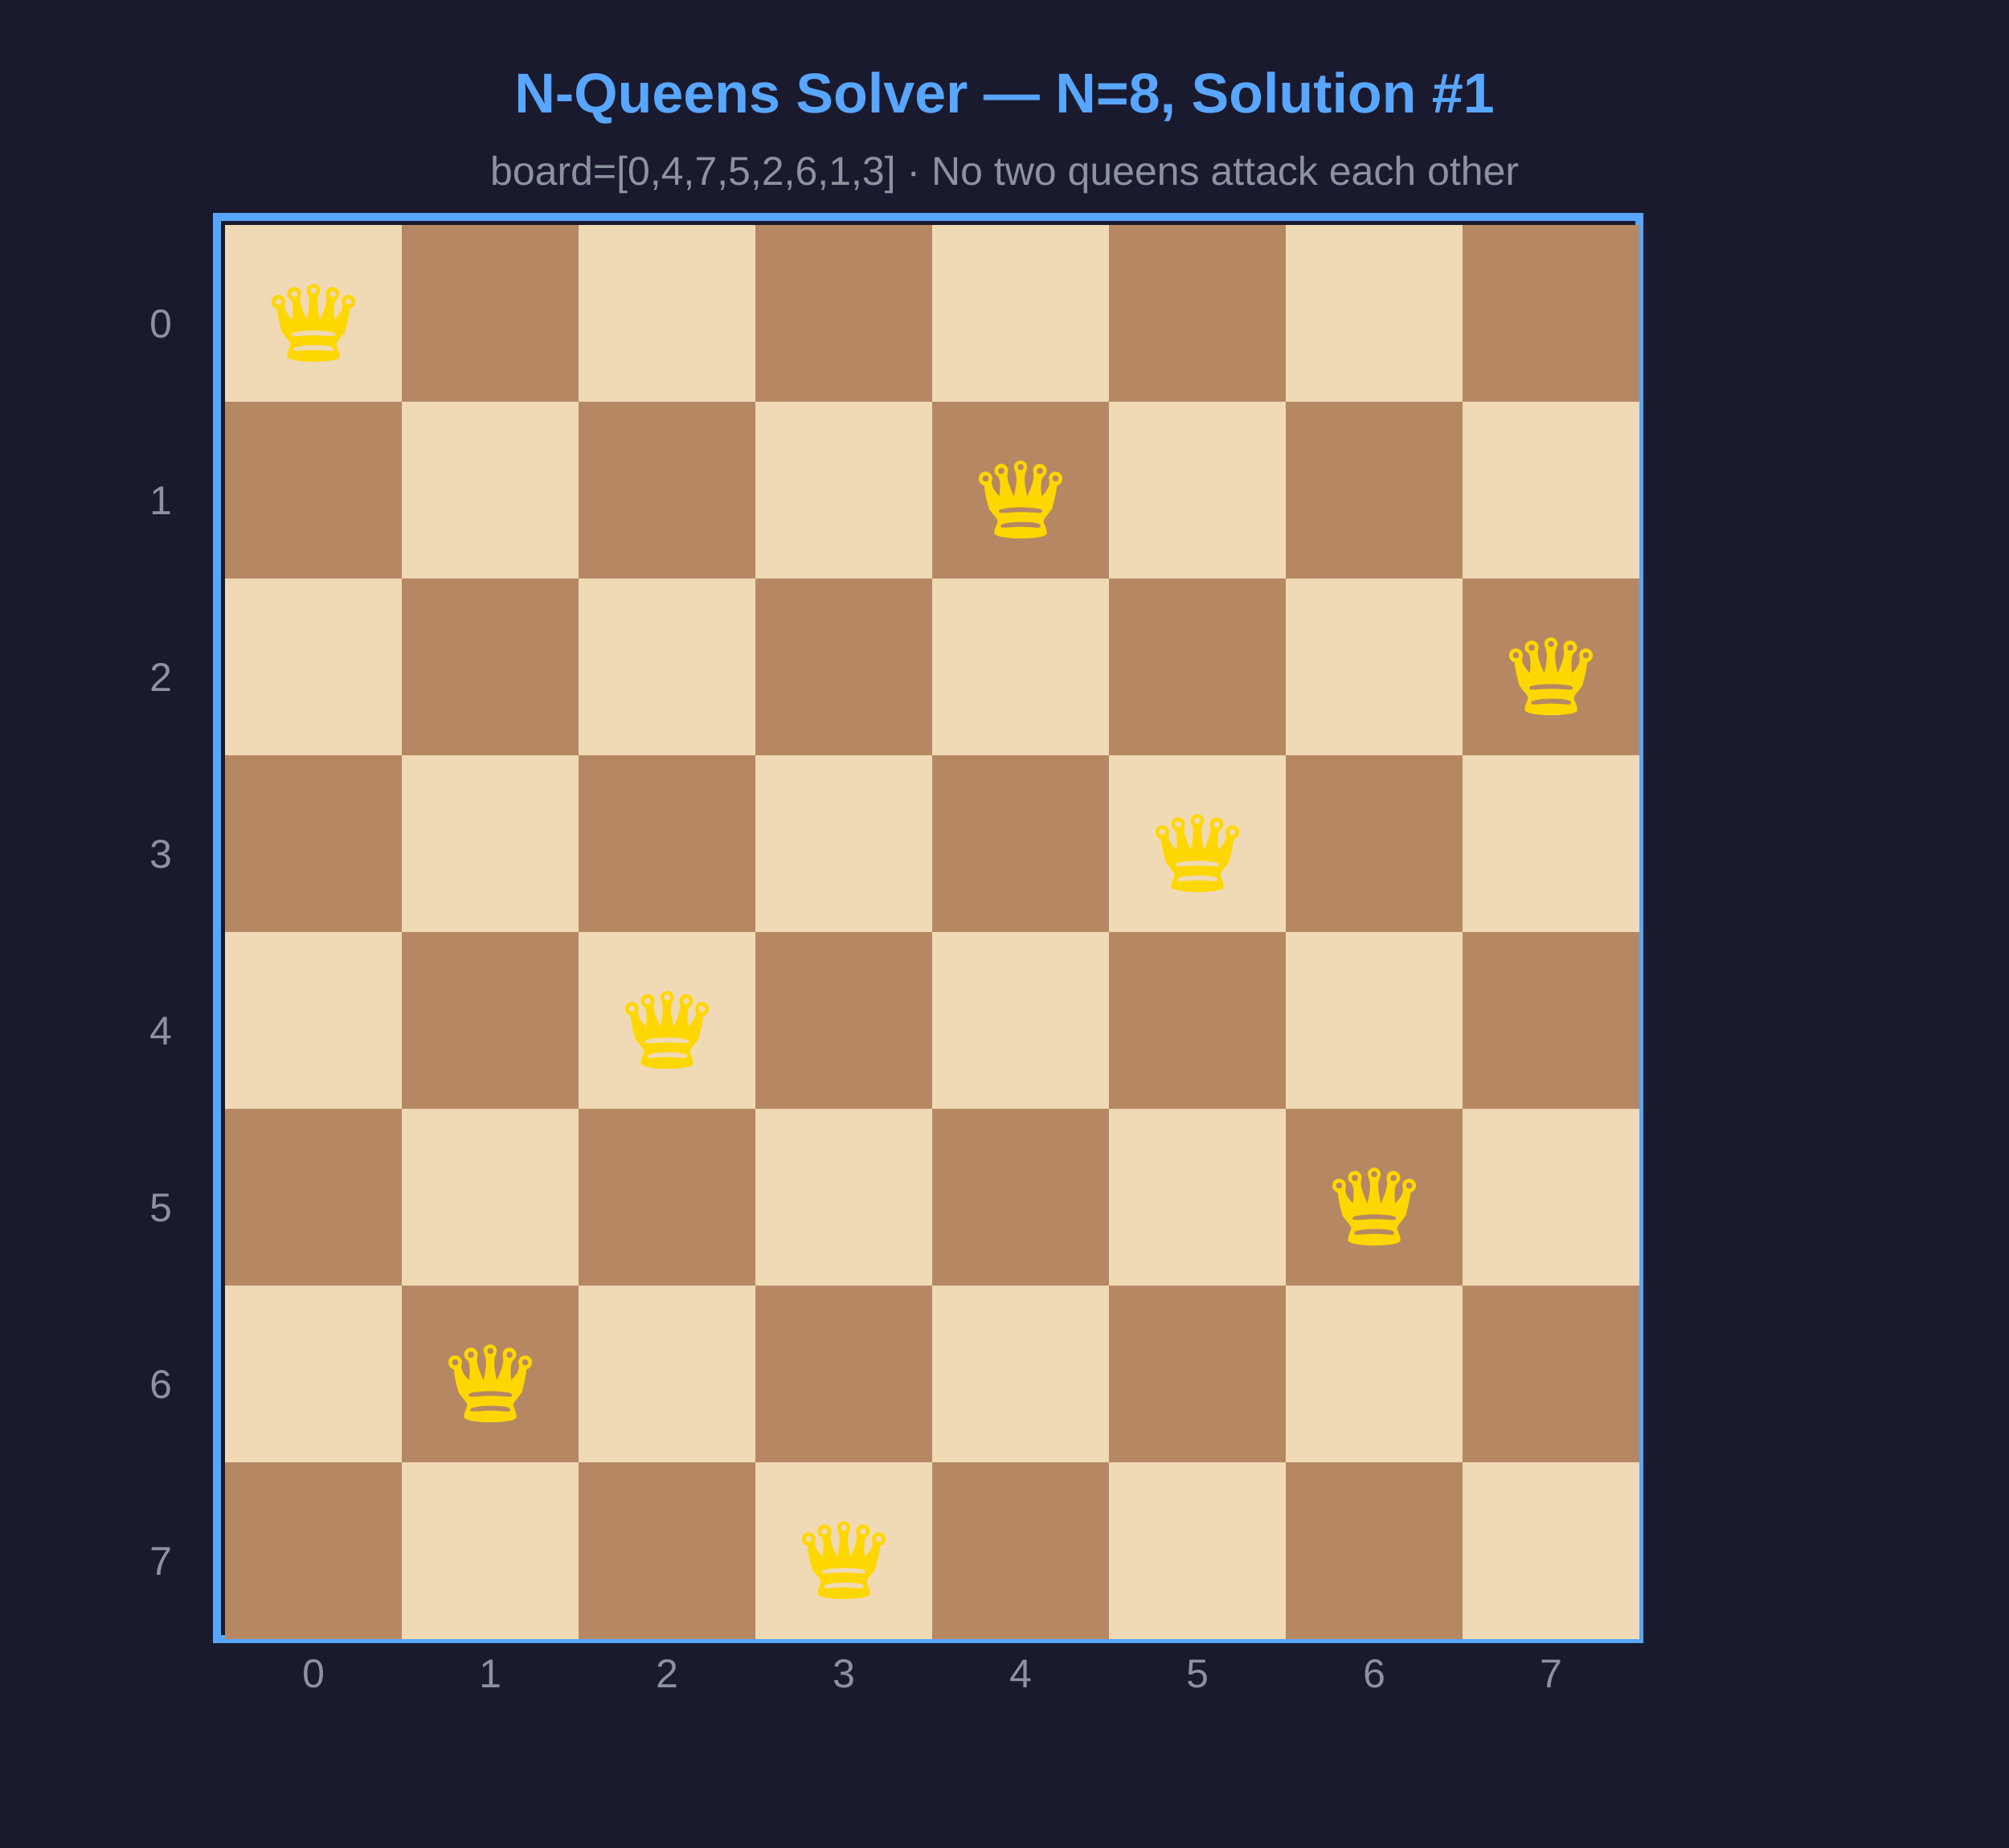
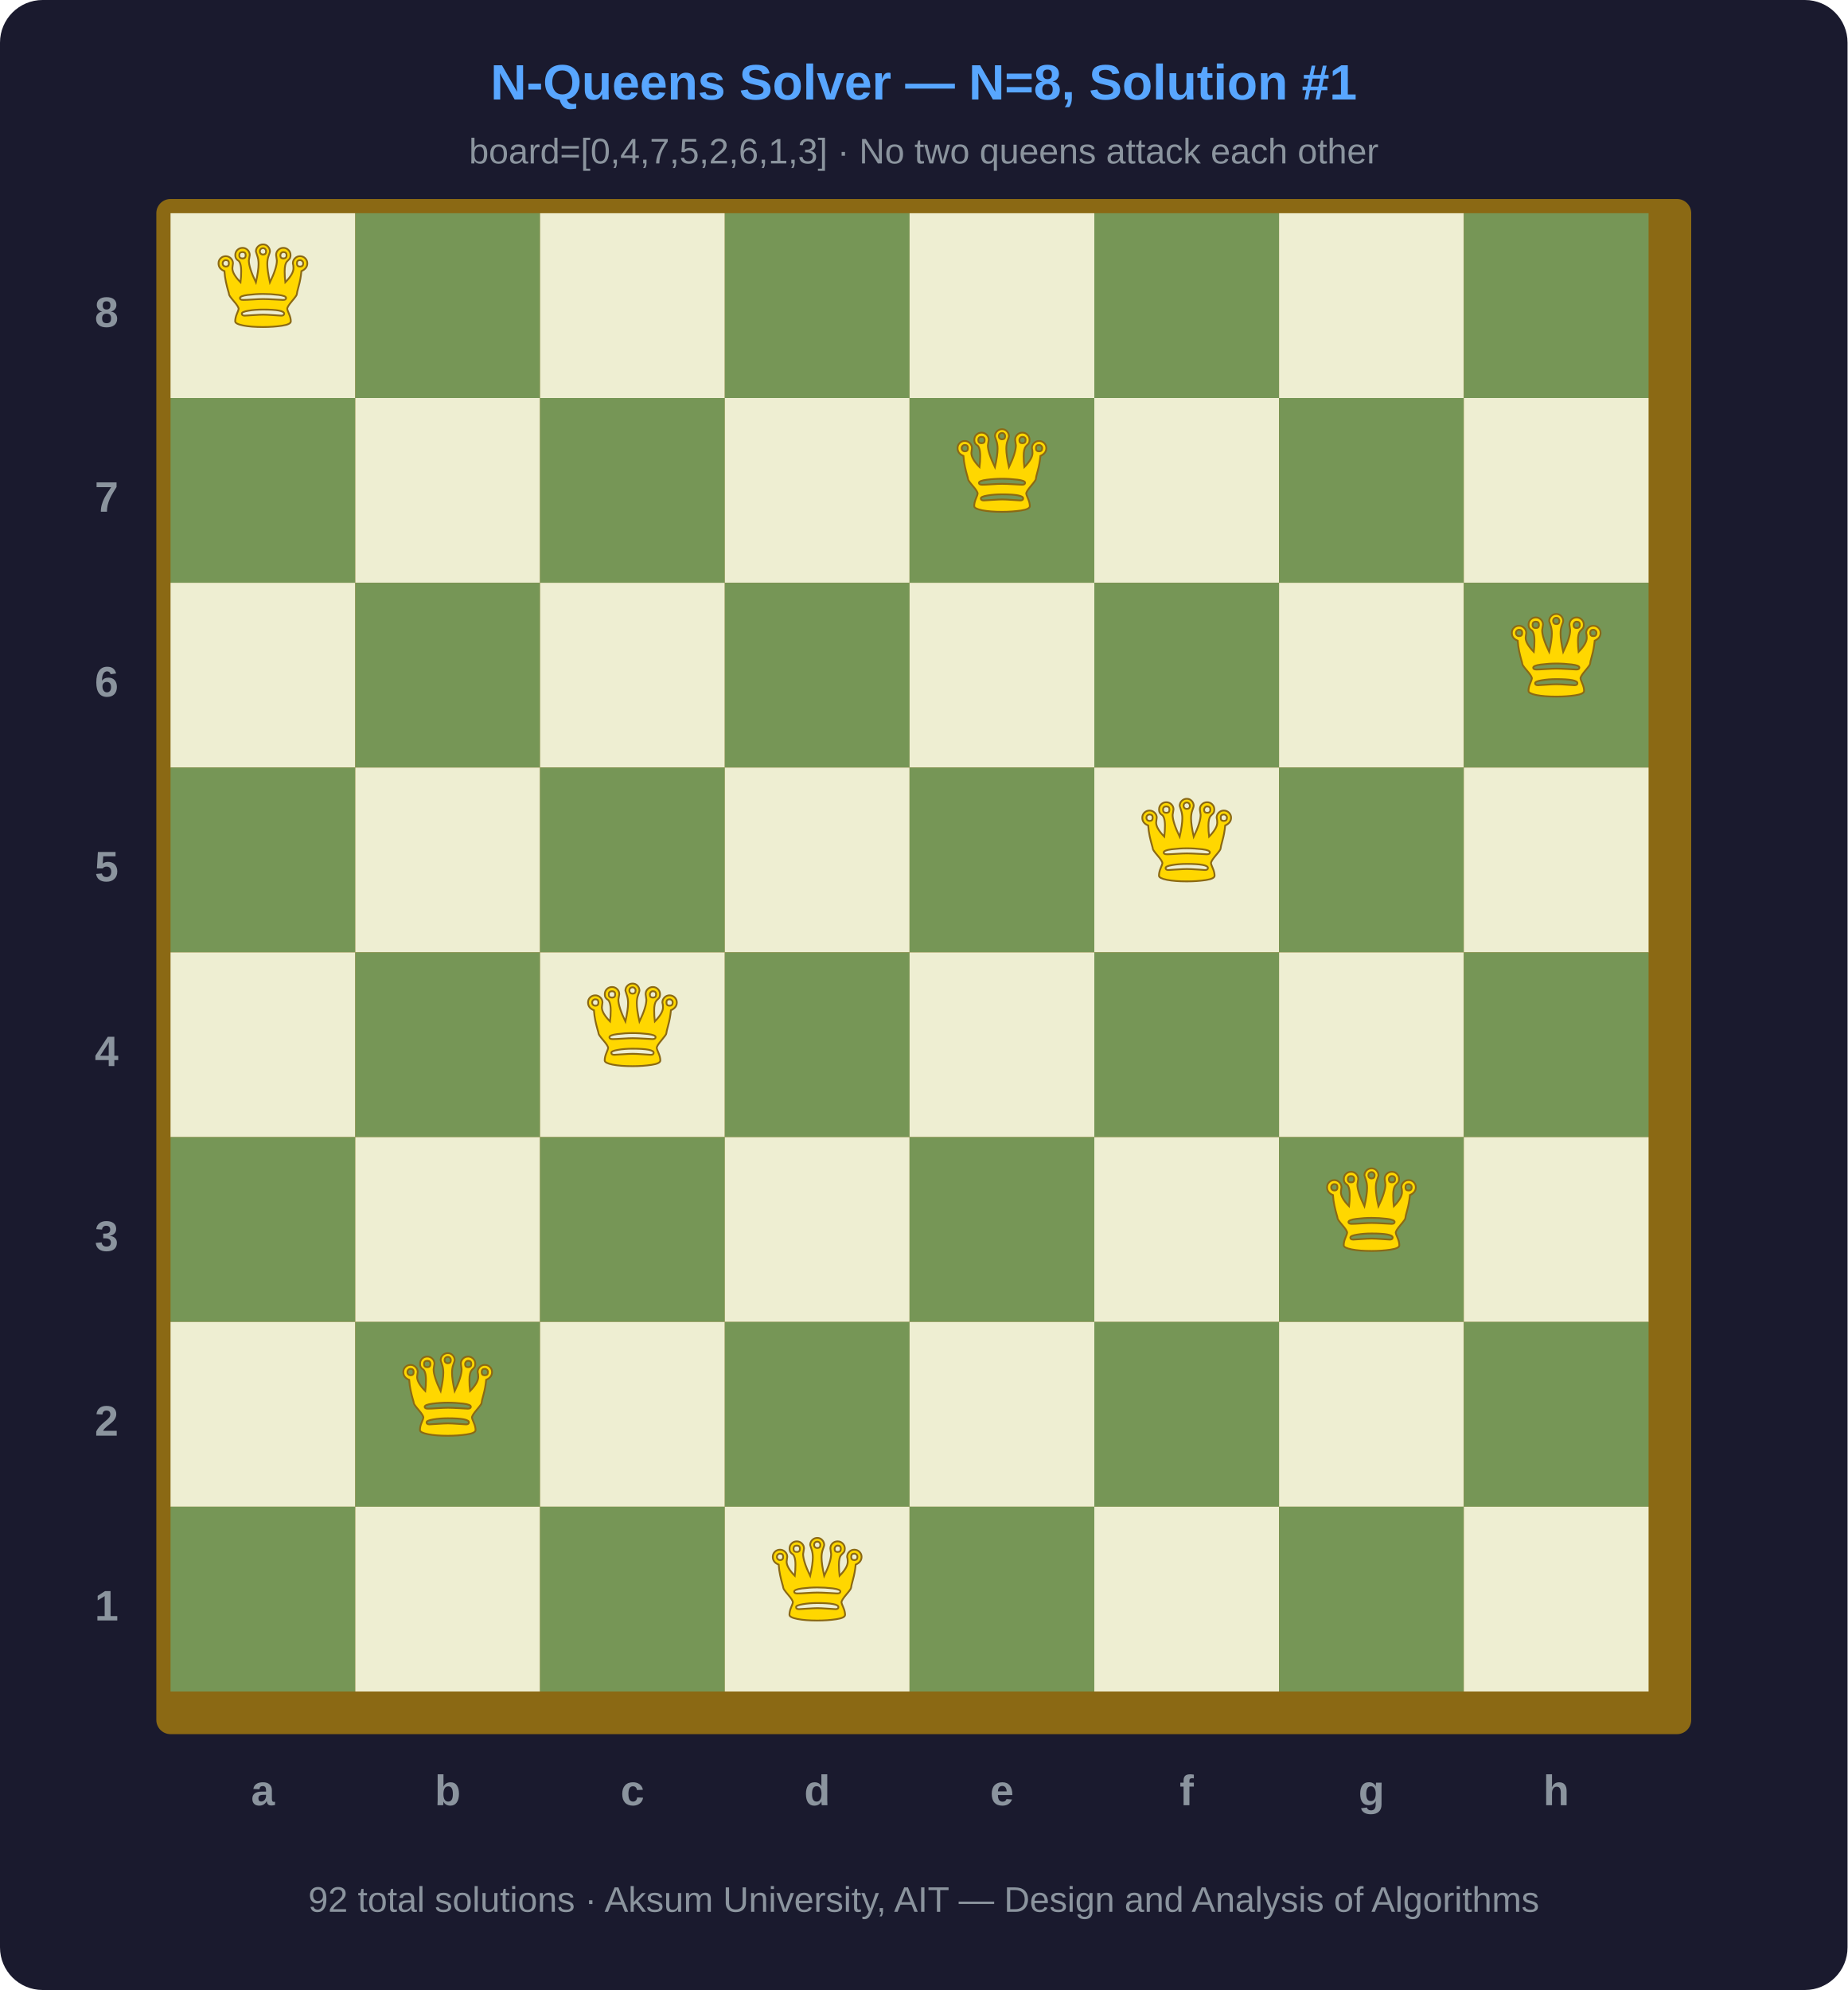
- <svg xmlns="http://www.w3.org/2000/svg" width="500" height="460" viewBox="0 0 500 460">
-   <rect width="500" height="460" fill="#1a1a2e" />
-   <text x="250" y="28" text-anchor="middle" font-family="Segoe UI,Arial" font-size="14" font-weight="bold" fill="#58A6FF">N-Queens Solver — N=8, Solution #1</text>
-   <text x="250" y="46" text-anchor="middle" font-family="Segoe UI,Arial" font-size="10" fill="#8B949E">board=[0,4,7,5,2,6,1,3] · No two queens attack each other</text>
-   <rect x="54" y="54" width="354" height="354" fill="none" stroke="#58A6FF" stroke-width="2" />
-   <rect x="56" y="56" width="44" height="44" fill="#F0D9B5" />
-   <rect x="100" y="56" width="44" height="44" fill="#B58863" />
-   <rect x="144" y="56" width="44" height="44" fill="#F0D9B5" />
-   <rect x="188" y="56" width="44" height="44" fill="#B58863" />
-   <rect x="232" y="56" width="44" height="44" fill="#F0D9B5" />
-   <rect x="276" y="56" width="44" height="44" fill="#B58863" />
-   <rect x="320" y="56" width="44" height="44" fill="#F0D9B5" />
-   <rect x="364" y="56" width="44" height="44" fill="#B58863" />
-   <rect x="56" y="100" width="44" height="44" fill="#B58863" />
-   <rect x="100" y="100" width="44" height="44" fill="#F0D9B5" />
-   <rect x="144" y="100" width="44" height="44" fill="#B58863" />
-   <rect x="188" y="100" width="44" height="44" fill="#F0D9B5" />
-   <rect x="232" y="100" width="44" height="44" fill="#B58863" />
-   <rect x="276" y="100" width="44" height="44" fill="#F0D9B5" />
-   <rect x="320" y="100" width="44" height="44" fill="#B58863" />
-   <rect x="364" y="100" width="44" height="44" fill="#F0D9B5" />
-   <rect x="56" y="144" width="44" height="44" fill="#F0D9B5" />
-   <rect x="100" y="144" width="44" height="44" fill="#B58863" />
-   <rect x="144" y="144" width="44" height="44" fill="#F0D9B5" />
-   <rect x="188" y="144" width="44" height="44" fill="#B58863" />
-   <rect x="232" y="144" width="44" height="44" fill="#F0D9B5" />
-   <rect x="276" y="144" width="44" height="44" fill="#B58863" />
-   <rect x="320" y="144" width="44" height="44" fill="#F0D9B5" />
-   <rect x="364" y="144" width="44" height="44" fill="#B58863" />
-   <rect x="56" y="188" width="44" height="44" fill="#B58863" />
-   <rect x="100" y="188" width="44" height="44" fill="#F0D9B5" />
-   <rect x="144" y="188" width="44" height="44" fill="#B58863" />
-   <rect x="188" y="188" width="44" height="44" fill="#F0D9B5" />
-   <rect x="232" y="188" width="44" height="44" fill="#B58863" />
-   <rect x="276" y="188" width="44" height="44" fill="#F0D9B5" />
-   <rect x="320" y="188" width="44" height="44" fill="#B58863" />
-   <rect x="364" y="188" width="44" height="44" fill="#F0D9B5" />
-   <rect x="56" y="232" width="44" height="44" fill="#F0D9B5" />
-   <rect x="100" y="232" width="44" height="44" fill="#B58863" />
-   <rect x="144" y="232" width="44" height="44" fill="#F0D9B5" />
-   <rect x="188" y="232" width="44" height="44" fill="#B58863" />
-   <rect x="232" y="232" width="44" height="44" fill="#F0D9B5" />
-   <rect x="276" y="232" width="44" height="44" fill="#B58863" />
-   <rect x="320" y="232" width="44" height="44" fill="#F0D9B5" />
-   <rect x="364" y="232" width="44" height="44" fill="#B58863" />
-   <rect x="56" y="276" width="44" height="44" fill="#B58863" />
-   <rect x="100" y="276" width="44" height="44" fill="#F0D9B5" />
-   <rect x="144" y="276" width="44" height="44" fill="#B58863" />
-   <rect x="188" y="276" width="44" height="44" fill="#F0D9B5" />
-   <rect x="232" y="276" width="44" height="44" fill="#B58863" />
-   <rect x="276" y="276" width="44" height="44" fill="#F0D9B5" />
-   <rect x="320" y="276" width="44" height="44" fill="#B58863" />
-   <rect x="364" y="276" width="44" height="44" fill="#F0D9B5" />
-   <rect x="56" y="320" width="44" height="44" fill="#F0D9B5" />
-   <rect x="100" y="320" width="44" height="44" fill="#B58863" />
-   <rect x="144" y="320" width="44" height="44" fill="#F0D9B5" />
-   <rect x="188" y="320" width="44" height="44" fill="#B58863" />
-   <rect x="232" y="320" width="44" height="44" fill="#F0D9B5" />
-   <rect x="276" y="320" width="44" height="44" fill="#B58863" />
-   <rect x="320" y="320" width="44" height="44" fill="#F0D9B5" />
-   <rect x="364" y="320" width="44" height="44" fill="#B58863" />
-   <rect x="56" y="364" width="44" height="44" fill="#B58863" />
-   <rect x="100" y="364" width="44" height="44" fill="#F0D9B5" />
-   <rect x="144" y="364" width="44" height="44" fill="#B58863" />
-   <rect x="188" y="364" width="44" height="44" fill="#F0D9B5" />
-   <rect x="232" y="364" width="44" height="44" fill="#B58863" />
-   <rect x="276" y="364" width="44" height="44" fill="#F0D9B5" />
-   <rect x="320" y="364" width="44" height="44" fill="#B58863" />
-   <rect x="364" y="364" width="44" height="44" fill="#F0D9B5" />
-   <text x="78" y="90" text-anchor="middle" font-size="30" fill="#FFD700">♛</text>
-   <text x="254" y="134" text-anchor="middle" font-size="30" fill="#FFD700">♛</text>
-   <text x="386" y="178" text-anchor="middle" font-size="30" fill="#FFD700">♛</text>
-   <text x="298" y="222" text-anchor="middle" font-size="30" fill="#FFD700">♛</text>
-   <text x="166" y="266" text-anchor="middle" font-size="30" fill="#FFD700">♛</text>
-   <text x="342" y="310" text-anchor="middle" font-size="30" fill="#FFD700">♛</text>
-   <text x="122" y="354" text-anchor="middle" font-size="30" fill="#FFD700">♛</text>
-   <text x="210" y="398" text-anchor="middle" font-size="30" fill="#FFD700">♛</text>
-   <text x="78" y="420" text-anchor="middle" font-family="Segoe UI,Arial" font-size="10" fill="#8B949E">0</text>
-   <text x="122" y="420" text-anchor="middle" font-family="Segoe UI,Arial" font-size="10" fill="#8B949E">1</text>
-   <text x="166" y="420" text-anchor="middle" font-family="Segoe UI,Arial" font-size="10" fill="#8B949E">2</text>
-   <text x="210" y="420" text-anchor="middle" font-family="Segoe UI,Arial" font-size="10" fill="#8B949E">3</text>
-   <text x="254" y="420" text-anchor="middle" font-family="Segoe UI,Arial" font-size="10" fill="#8B949E">4</text>
-   <text x="298" y="420" text-anchor="middle" font-family="Segoe UI,Arial" font-size="10" fill="#8B949E">5</text>
-   <text x="342" y="420" text-anchor="middle" font-family="Segoe UI,Arial" font-size="10" fill="#8B949E">6</text>
-   <text x="386" y="420" text-anchor="middle" font-family="Segoe UI,Arial" font-size="10" fill="#8B949E">7</text>
-   <text x="40" y="84" text-anchor="middle" font-family="Segoe UI,Arial" font-size="10" fill="#8B949E">0</text>
-   <text x="40" y="128" text-anchor="middle" font-family="Segoe UI,Arial" font-size="10" fill="#8B949E">1</text>
-   <text x="40" y="172" text-anchor="middle" font-family="Segoe UI,Arial" font-size="10" fill="#8B949E">2</text>
-   <text x="40" y="216" text-anchor="middle" font-family="Segoe UI,Arial" font-size="10" fill="#8B949E">3</text>
-   <text x="40" y="260" text-anchor="middle" font-family="Segoe UI,Arial" font-size="10" fill="#8B949E">4</text>
-   <text x="40" y="304" text-anchor="middle" font-family="Segoe UI,Arial" font-size="10" fill="#8B949E">5</text>
-   <text x="40" y="348" text-anchor="middle" font-family="Segoe UI,Arial" font-size="10" fill="#8B949E">6</text>
-   <text x="40" y="392" text-anchor="middle" font-family="Segoe UI,Arial" font-size="10" fill="#8B949E">7</text>
+ <svg xmlns="http://www.w3.org/2000/svg" width="520" height="560" viewBox="0 0 520 560">
+   <rect width="520" height="560" rx="12" fill="#1a1a2e" />
+   <text x="260" y="28" text-anchor="middle" font-family="Segoe UI,Arial" font-size="14" font-weight="bold" fill="#58A6FF">N-Queens Solver — N=8, Solution #1</text>
+   <text x="260" y="46" text-anchor="middle" font-family="Segoe UI,Arial" font-size="10" fill="#8B949E">board=[0,4,7,5,2,6,1,3] · No two queens attack each other</text>
+   <rect x="44" y="56" width="432" height="432" rx="4" fill="#8B6914" />
+   <rect x="48" y="60" width="52" height="52" fill="#EEEED2" />
+   <rect x="100" y="60" width="52" height="52" fill="#769656" />
+   <rect x="152" y="60" width="52" height="52" fill="#EEEED2" />
+   <rect x="204" y="60" width="52" height="52" fill="#769656" />
+   <rect x="256" y="60" width="52" height="52" fill="#EEEED2" />
+   <rect x="308" y="60" width="52" height="52" fill="#769656" />
+   <rect x="360" y="60" width="52" height="52" fill="#EEEED2" />
+   <rect x="412" y="60" width="52" height="52" fill="#769656" />
+   <rect x="48" y="112" width="52" height="52" fill="#769656" />
+   <rect x="100" y="112" width="52" height="52" fill="#EEEED2" />
+   <rect x="152" y="112" width="52" height="52" fill="#769656" />
+   <rect x="204" y="112" width="52" height="52" fill="#EEEED2" />
+   <rect x="256" y="112" width="52" height="52" fill="#769656" />
+   <rect x="308" y="112" width="52" height="52" fill="#EEEED2" />
+   <rect x="360" y="112" width="52" height="52" fill="#769656" />
+   <rect x="412" y="112" width="52" height="52" fill="#EEEED2" />
+   <rect x="48" y="164" width="52" height="52" fill="#EEEED2" />
+   <rect x="100" y="164" width="52" height="52" fill="#769656" />
+   <rect x="152" y="164" width="52" height="52" fill="#EEEED2" />
+   <rect x="204" y="164" width="52" height="52" fill="#769656" />
+   <rect x="256" y="164" width="52" height="52" fill="#EEEED2" />
+   <rect x="308" y="164" width="52" height="52" fill="#769656" />
+   <rect x="360" y="164" width="52" height="52" fill="#EEEED2" />
+   <rect x="412" y="164" width="52" height="52" fill="#769656" />
+   <rect x="48" y="216" width="52" height="52" fill="#769656" />
+   <rect x="100" y="216" width="52" height="52" fill="#EEEED2" />
+   <rect x="152" y="216" width="52" height="52" fill="#769656" />
+   <rect x="204" y="216" width="52" height="52" fill="#EEEED2" />
+   <rect x="256" y="216" width="52" height="52" fill="#769656" />
+   <rect x="308" y="216" width="52" height="52" fill="#EEEED2" />
+   <rect x="360" y="216" width="52" height="52" fill="#769656" />
+   <rect x="412" y="216" width="52" height="52" fill="#EEEED2" />
+   <rect x="48" y="268" width="52" height="52" fill="#EEEED2" />
+   <rect x="100" y="268" width="52" height="52" fill="#769656" />
+   <rect x="152" y="268" width="52" height="52" fill="#EEEED2" />
+   <rect x="204" y="268" width="52" height="52" fill="#769656" />
+   <rect x="256" y="268" width="52" height="52" fill="#EEEED2" />
+   <rect x="308" y="268" width="52" height="52" fill="#769656" />
+   <rect x="360" y="268" width="52" height="52" fill="#EEEED2" />
+   <rect x="412" y="268" width="52" height="52" fill="#769656" />
+   <rect x="48" y="320" width="52" height="52" fill="#769656" />
+   <rect x="100" y="320" width="52" height="52" fill="#EEEED2" />
+   <rect x="152" y="320" width="52" height="52" fill="#769656" />
+   <rect x="204" y="320" width="52" height="52" fill="#EEEED2" />
+   <rect x="256" y="320" width="52" height="52" fill="#769656" />
+   <rect x="308" y="320" width="52" height="52" fill="#EEEED2" />
+   <rect x="360" y="320" width="52" height="52" fill="#769656" />
+   <rect x="412" y="320" width="52" height="52" fill="#EEEED2" />
+   <rect x="48" y="372" width="52" height="52" fill="#EEEED2" />
+   <rect x="100" y="372" width="52" height="52" fill="#769656" />
+   <rect x="152" y="372" width="52" height="52" fill="#EEEED2" />
+   <rect x="204" y="372" width="52" height="52" fill="#769656" />
+   <rect x="256" y="372" width="52" height="52" fill="#EEEED2" />
+   <rect x="308" y="372" width="52" height="52" fill="#769656" />
+   <rect x="360" y="372" width="52" height="52" fill="#EEEED2" />
+   <rect x="412" y="372" width="52" height="52" fill="#769656" />
+   <rect x="48" y="424" width="52" height="52" fill="#769656" />
+   <rect x="100" y="424" width="52" height="52" fill="#EEEED2" />
+   <rect x="152" y="424" width="52" height="52" fill="#769656" />
+   <rect x="204" y="424" width="52" height="52" fill="#EEEED2" />
+   <rect x="256" y="424" width="52" height="52" fill="#769656" />
+   <rect x="308" y="424" width="52" height="52" fill="#EEEED2" />
+   <rect x="360" y="424" width="52" height="52" fill="#769656" />
+   <rect x="412" y="424" width="52" height="52" fill="#EEEED2" />
+   <text x="74" y="92" text-anchor="middle" font-size="36" fill="#FFD700" stroke="#8B6914" stroke-width="0.5">♛</text>
+   <text x="282" y="144" text-anchor="middle" font-size="36" fill="#FFD700" stroke="#8B6914" stroke-width="0.5">♛</text>
+   <text x="438" y="196" text-anchor="middle" font-size="36" fill="#FFD700" stroke="#8B6914" stroke-width="0.5">♛</text>
+   <text x="334" y="248" text-anchor="middle" font-size="36" fill="#FFD700" stroke="#8B6914" stroke-width="0.5">♛</text>
+   <text x="178" y="300" text-anchor="middle" font-size="36" fill="#FFD700" stroke="#8B6914" stroke-width="0.5">♛</text>
+   <text x="386" y="352" text-anchor="middle" font-size="36" fill="#FFD700" stroke="#8B6914" stroke-width="0.5">♛</text>
+   <text x="126" y="404" text-anchor="middle" font-size="36" fill="#FFD700" stroke="#8B6914" stroke-width="0.5">♛</text>
+   <text x="230" y="456" text-anchor="middle" font-size="36" fill="#FFD700" stroke="#8B6914" stroke-width="0.5">♛</text>
+   <text x="74" y="508" text-anchor="middle" font-family="Segoe UI,Arial" font-size="12" font-weight="bold" fill="#8B949E">a</text>
+   <text x="126" y="508" text-anchor="middle" font-family="Segoe UI,Arial" font-size="12" font-weight="bold" fill="#8B949E">b</text>
+   <text x="178" y="508" text-anchor="middle" font-family="Segoe UI,Arial" font-size="12" font-weight="bold" fill="#8B949E">c</text>
+   <text x="230" y="508" text-anchor="middle" font-family="Segoe UI,Arial" font-size="12" font-weight="bold" fill="#8B949E">d</text>
+   <text x="282" y="508" text-anchor="middle" font-family="Segoe UI,Arial" font-size="12" font-weight="bold" fill="#8B949E">e</text>
+   <text x="334" y="508" text-anchor="middle" font-family="Segoe UI,Arial" font-size="12" font-weight="bold" fill="#8B949E">f</text>
+   <text x="386" y="508" text-anchor="middle" font-family="Segoe UI,Arial" font-size="12" font-weight="bold" fill="#8B949E">g</text>
+   <text x="438" y="508" text-anchor="middle" font-family="Segoe UI,Arial" font-size="12" font-weight="bold" fill="#8B949E">h</text>
+   <text x="30" y="92" text-anchor="middle" font-family="Segoe UI,Arial" font-size="12" font-weight="bold" fill="#8B949E">8</text>
+   <text x="30" y="144" text-anchor="middle" font-family="Segoe UI,Arial" font-size="12" font-weight="bold" fill="#8B949E">7</text>
+   <text x="30" y="196" text-anchor="middle" font-family="Segoe UI,Arial" font-size="12" font-weight="bold" fill="#8B949E">6</text>
+   <text x="30" y="248" text-anchor="middle" font-family="Segoe UI,Arial" font-size="12" font-weight="bold" fill="#8B949E">5</text>
+   <text x="30" y="300" text-anchor="middle" font-family="Segoe UI,Arial" font-size="12" font-weight="bold" fill="#8B949E">4</text>
+   <text x="30" y="352" text-anchor="middle" font-family="Segoe UI,Arial" font-size="12" font-weight="bold" fill="#8B949E">3</text>
+   <text x="30" y="404" text-anchor="middle" font-family="Segoe UI,Arial" font-size="12" font-weight="bold" fill="#8B949E">2</text>
+   <text x="30" y="456" text-anchor="middle" font-family="Segoe UI,Arial" font-size="12" font-weight="bold" fill="#8B949E">1</text>
+   <text x="260" y="538" text-anchor="middle" font-family="Segoe UI,Arial" font-size="10" fill="#8B949E">
+     92 total solutions · Aksum University, AIT — Design and Analysis of Algorithms
+   </text>
</svg>
